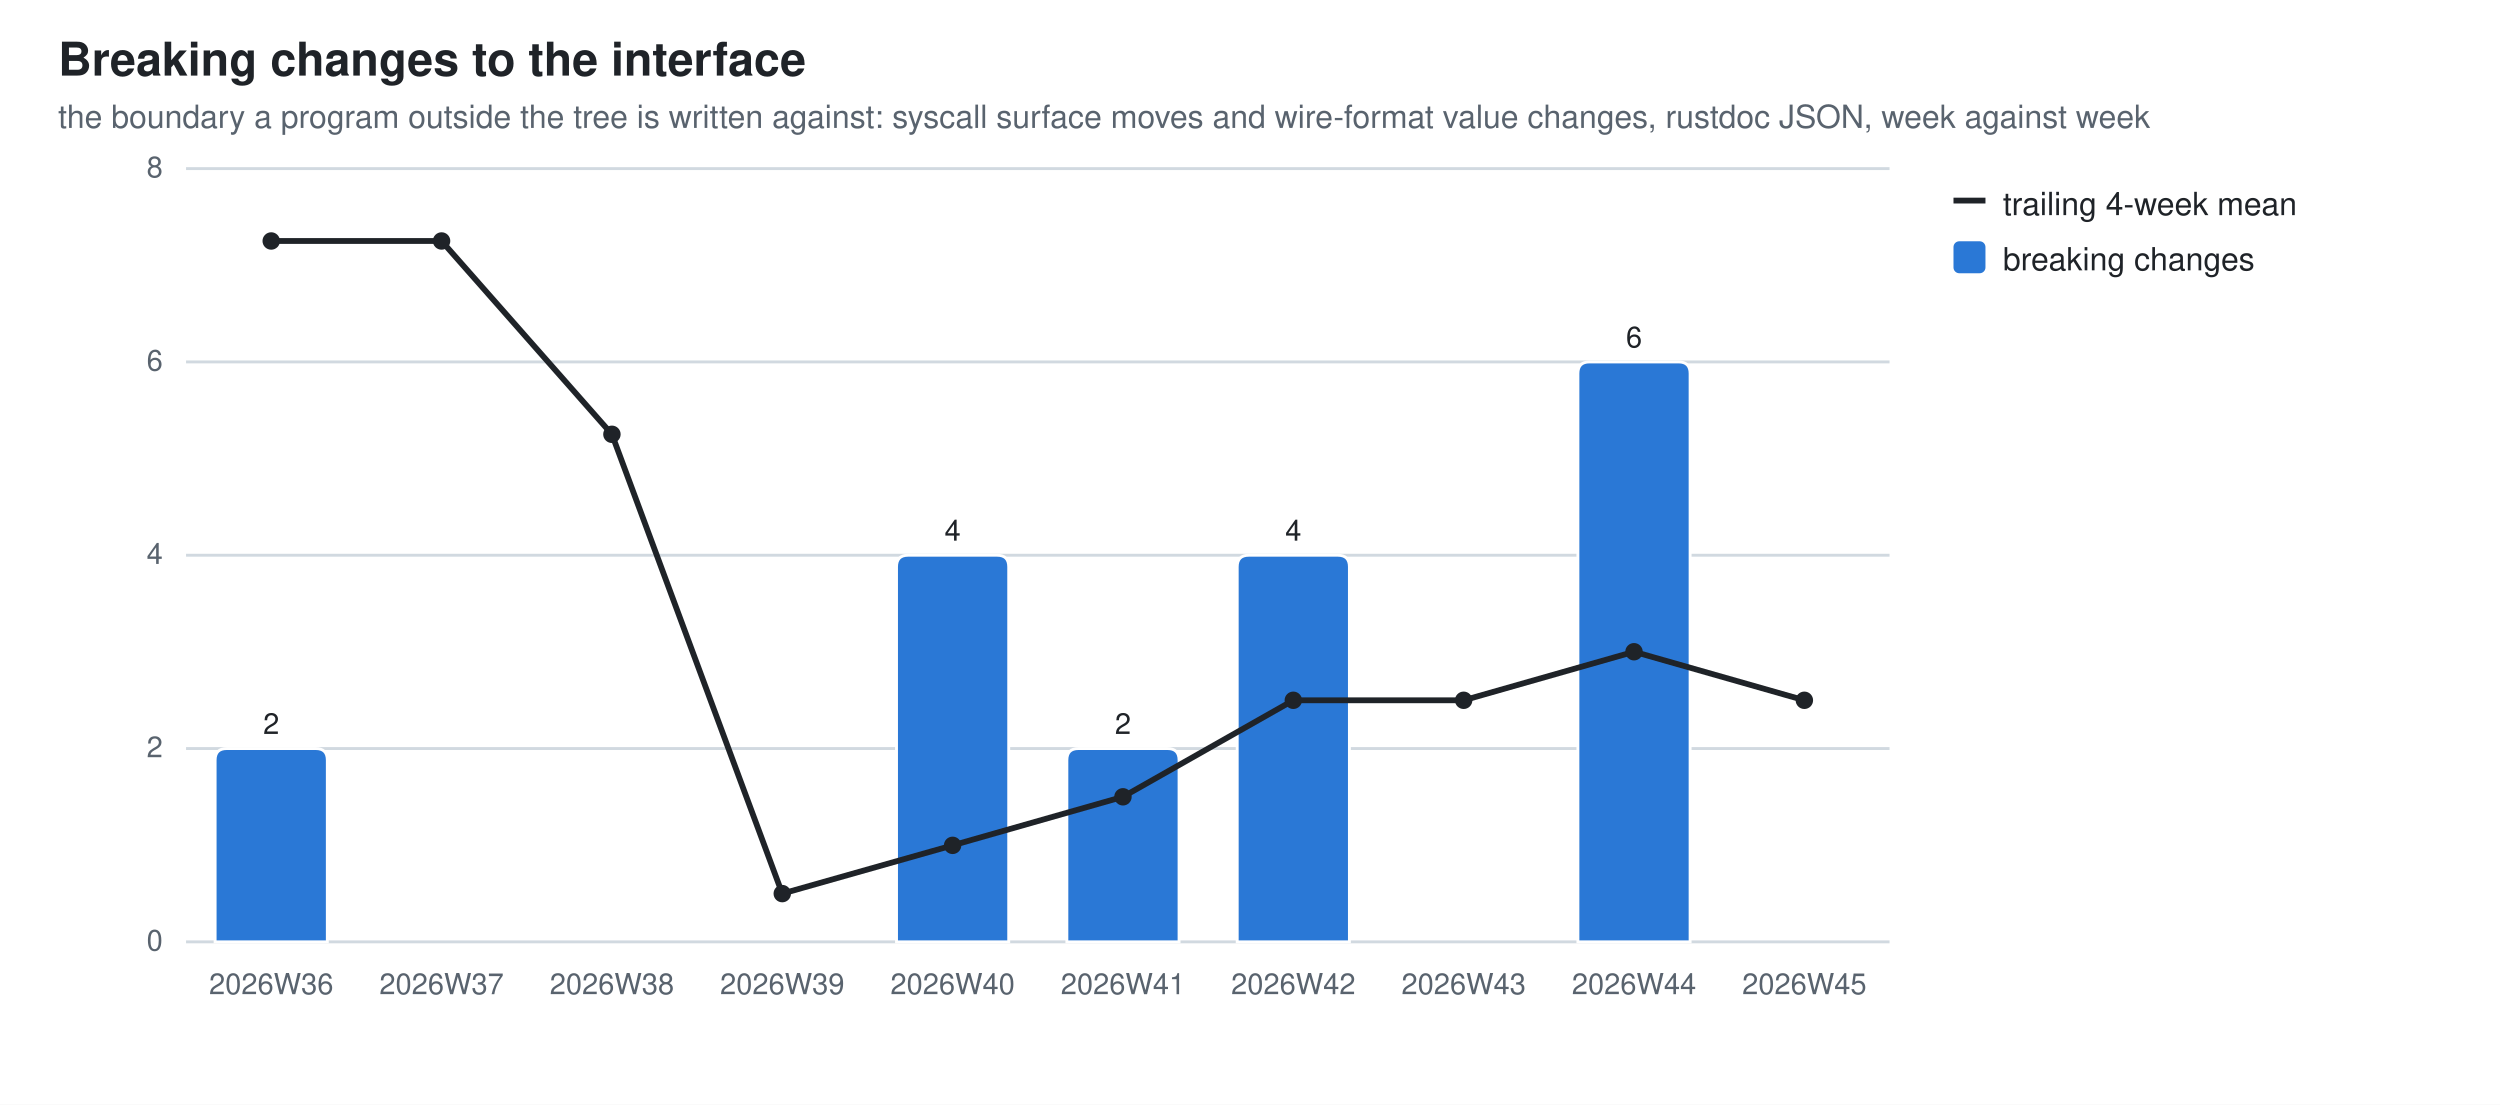
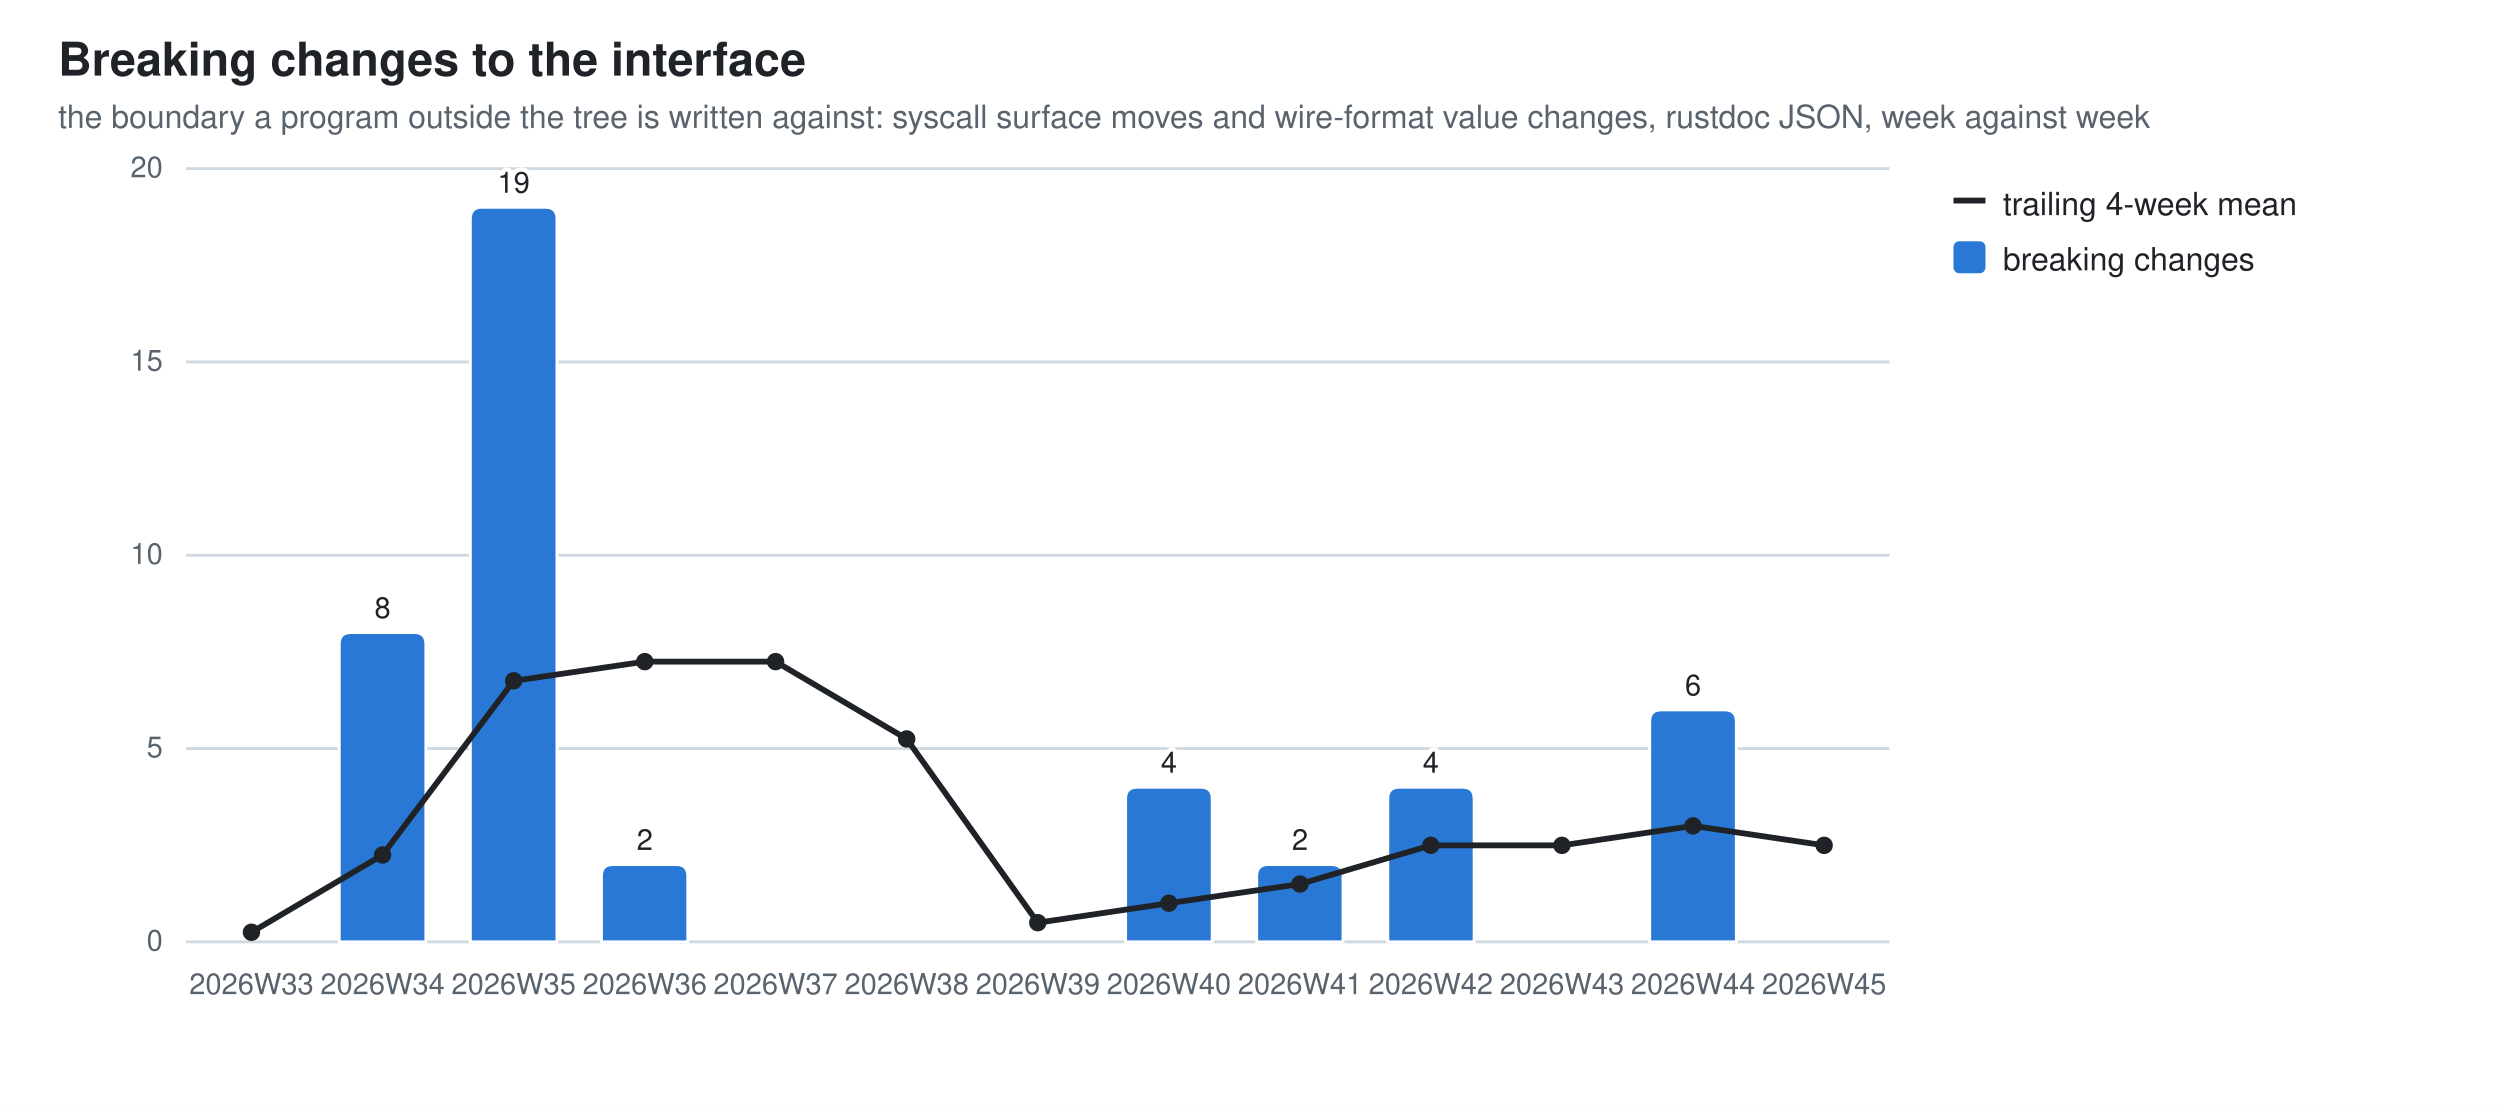
<svg xmlns="http://www.w3.org/2000/svg" width="860" height="380" viewBox="0 0 860 380" role="img" aria-label="Breaking changes to the interface">
  <style>
  .bg{fill:#ffffff} .fg{fill:#1f2328} .mut{fill:#59636e} .grid{stroke:#d1d9e0}
  .seg{stroke:#ffffff;stroke-width:1} .tr{stroke:#1f2328;fill:none} .trd{fill:#1f2328}
  .val{paint-order:stroke;stroke:#ffffff;stroke-width:3px;stroke-linejoin:round}
  .s0{fill:#2a78d6}
  @media (prefers-color-scheme: dark){
    .bg{fill:#0d1117} .fg{fill:#e6edf3} .mut{fill:#9198a1} .grid{stroke:#30363d}
    .seg{stroke:#0d1117} .val{stroke:#0d1117} .tr{stroke:#e6edf3} .trd{fill:#e6edf3} .s0{fill:#3987e5}}
  text{font-family:-apple-system,BlinkMacSystemFont,"Segoe UI",Helvetica,Arial,sans-serif}
</style>
  <rect class="bg" width="860" height="380" />
  <text class="fg" x="20" y="26" font-size="16" font-weight="600">Breaking changes to the interface</text>
  <text class="mut" x="20" y="44" font-size="11">the boundary a program outside the tree is written against: syscall surface moves and wire-format value changes, rustdoc JSON, week against week</text>
  <line class="grid" x1="64" y1="324.0" x2="650.0" y2="324.0" stroke-width="1" />
  <text class="mut" x="56" y="327.0" font-size="10" text-anchor="end">0</text>
  <line class="grid" x1="64" y1="257.5" x2="650.0" y2="257.5" stroke-width="1" />
-   <text class="mut" x="56" y="260.5" font-size="10" text-anchor="end">2</text>
+   <text class="mut" x="56" y="260.5" font-size="10" text-anchor="end">5</text>
  <line class="grid" x1="64" y1="191.0" x2="650.0" y2="191.0" stroke-width="1" />
-   <text class="mut" x="56" y="194.0" font-size="10" text-anchor="end">4</text>
+   <text class="mut" x="56" y="194.0" font-size="10" text-anchor="end">10</text>
  <line class="grid" x1="64" y1="124.5" x2="650.0" y2="124.5" stroke-width="1" />
-   <text class="mut" x="56" y="127.5" font-size="10" text-anchor="end">6</text>
+   <text class="mut" x="56" y="127.5" font-size="10" text-anchor="end">15</text>
  <line class="grid" x1="64" y1="58.0" x2="650.0" y2="58.0" stroke-width="1" />
-   <text class="mut" x="56" y="61.0" font-size="10" text-anchor="end">8</text>
-   <path class="seg s0" d="M74.0,324.0 V261.5 Q74.0,257.5 78.0,257.5 H108.6 Q112.6,257.5 112.6,261.5 V324.0 Z" />
-   <text class="mut" x="93.3" y="342" font-size="10" text-anchor="middle">2026W36</text>
-   <text class="fg val" x="93.3" y="252.5" font-size="10" text-anchor="middle">2</text>
-   <text class="mut" x="151.9" y="342" font-size="10" text-anchor="middle">2026W37</text>
-   <text class="mut" x="210.5" y="342" font-size="10" text-anchor="middle">2026W38</text>
-   <text class="mut" x="269.1" y="342" font-size="10" text-anchor="middle">2026W39</text>
-   <path class="seg s0" d="M308.4,324.0 V195.0 Q308.4,191.0 312.4,191.0 H343.0 Q347.0,191.0 347.0,195.0 V324.0 Z" />
-   <text class="mut" x="327.7" y="342" font-size="10" text-anchor="middle">2026W40</text>
-   <text class="fg val" x="327.7" y="186.0" font-size="10" text-anchor="middle">4</text>
-   <path class="seg s0" d="M367.0,324.0 V261.5 Q367.0,257.5 371.0,257.5 H401.6 Q405.6,257.5 405.6,261.5 V324.0 Z" />
-   <text class="mut" x="386.3" y="342" font-size="10" text-anchor="middle">2026W41</text>
-   <text class="fg val" x="386.3" y="252.5" font-size="10" text-anchor="middle">2</text>
-   <path class="seg s0" d="M425.6,324.0 V195.0 Q425.6,191.0 429.6,191.0 H460.2 Q464.2,191.0 464.2,195.0 V324.0 Z" />
-   <text class="mut" x="444.9" y="342" font-size="10" text-anchor="middle">2026W42</text>
-   <text class="fg val" x="444.9" y="186.0" font-size="10" text-anchor="middle">4</text>
-   <text class="mut" x="503.5" y="342" font-size="10" text-anchor="middle">2026W43</text>
-   <path class="seg s0" d="M542.8,324.0 V128.5 Q542.8,124.5 546.8,124.5 H577.4 Q581.4,124.5 581.4,128.5 V324.0 Z" />
-   <text class="mut" x="562.1" y="342" font-size="10" text-anchor="middle">2026W44</text>
-   <text class="fg val" x="562.1" y="119.5" font-size="10" text-anchor="middle">6</text>
-   <text class="mut" x="620.7" y="342" font-size="10" text-anchor="middle">2026W45</text>
-   <line class="tr" x1="93.3" y1="82.9" x2="151.9" y2="82.9" stroke-width="2" />
-   <line class="tr" x1="151.9" y1="82.9" x2="210.5" y2="149.4" stroke-width="2" />
-   <line class="tr" x1="210.5" y1="149.4" x2="269.1" y2="307.4" stroke-width="2" />
-   <line class="tr" x1="269.1" y1="307.4" x2="327.7" y2="290.8" stroke-width="2" />
-   <line class="tr" x1="327.7" y1="290.8" x2="386.3" y2="274.1" stroke-width="2" />
-   <line class="tr" x1="386.3" y1="274.1" x2="444.9" y2="240.9" stroke-width="2" />
-   <line class="tr" x1="444.9" y1="240.9" x2="503.5" y2="240.9" stroke-width="2" />
-   <line class="tr" x1="503.5" y1="240.9" x2="562.1" y2="224.2" stroke-width="2" />
-   <line class="tr" x1="562.1" y1="224.2" x2="620.7" y2="240.9" stroke-width="2" />
-   <circle class="trd" cx="93.3" cy="82.9" r="3" />
-   <circle class="trd" cx="151.9" cy="82.9" r="3" />
-   <circle class="trd" cx="210.5" cy="149.4" r="3" />
-   <circle class="trd" cx="269.1" cy="307.4" r="3" />
-   <circle class="trd" cx="327.7" cy="290.8" r="3" />
-   <circle class="trd" cx="386.3" cy="274.1" r="3" />
-   <circle class="trd" cx="444.9" cy="240.9" r="3" />
-   <circle class="trd" cx="503.5" cy="240.9" r="3" />
-   <circle class="trd" cx="562.1" cy="224.2" r="3" />
-   <circle class="trd" cx="620.7" cy="240.9" r="3" />
+   <text class="mut" x="56" y="61.0" font-size="10" text-anchor="end">20</text>
+   <text class="mut" x="86.5" y="342" font-size="10" text-anchor="middle">2026W33</text>
+   <path class="seg s0" d="M116.7,324.0 V221.6 Q116.7,217.6 120.7,217.6 H142.5 Q146.5,217.6 146.5,221.6 V324.0 Z" />
+   <text class="mut" x="131.6" y="342" font-size="10" text-anchor="middle">2026W34</text>
+   <text class="fg val" x="131.6" y="212.6" font-size="10" text-anchor="middle">8</text>
+   <path class="seg s0" d="M161.8,324.0 V75.3 Q161.8,71.3 165.8,71.3 H187.6 Q191.6,71.3 191.6,75.3 V324.0 Z" />
+   <text class="mut" x="176.7" y="342" font-size="10" text-anchor="middle">2026W35</text>
+   <text class="fg val" x="176.7" y="66.3" font-size="10" text-anchor="middle">19</text>
+   <path class="seg s0" d="M206.9,324.0 V301.4 Q206.9,297.4 210.9,297.4 H232.6 Q236.6,297.4 236.6,301.4 V324.0 Z" />
+   <text class="mut" x="221.8" y="342" font-size="10" text-anchor="middle">2026W36</text>
+   <text class="fg val" x="221.8" y="292.4" font-size="10" text-anchor="middle">2</text>
+   <text class="mut" x="266.8" y="342" font-size="10" text-anchor="middle">2026W37</text>
+   <text class="mut" x="311.9" y="342" font-size="10" text-anchor="middle">2026W38</text>
+   <text class="mut" x="357.0" y="342" font-size="10" text-anchor="middle">2026W39</text>
+   <path class="seg s0" d="M387.2,324.0 V274.8 Q387.2,270.8 391.2,270.8 H413.0 Q417.0,270.8 417.0,274.8 V324.0 Z" />
+   <text class="mut" x="402.1" y="342" font-size="10" text-anchor="middle">2026W40</text>
+   <text class="fg val" x="402.1" y="265.8" font-size="10" text-anchor="middle">4</text>
+   <path class="seg s0" d="M432.3,324.0 V301.4 Q432.3,297.4 436.3,297.4 H458.0 Q462.0,297.4 462.0,301.4 V324.0 Z" />
+   <text class="mut" x="447.2" y="342" font-size="10" text-anchor="middle">2026W41</text>
+   <text class="fg val" x="447.2" y="292.4" font-size="10" text-anchor="middle">2</text>
+   <path class="seg s0" d="M477.4,324.0 V274.8 Q477.4,270.8 481.4,270.8 H503.1 Q507.1,270.8 507.1,274.8 V324.0 Z" />
+   <text class="mut" x="492.2" y="342" font-size="10" text-anchor="middle">2026W42</text>
+   <text class="fg val" x="492.2" y="265.8" font-size="10" text-anchor="middle">4</text>
+   <text class="mut" x="537.3" y="342" font-size="10" text-anchor="middle">2026W43</text>
+   <path class="seg s0" d="M567.5,324.0 V248.2 Q567.5,244.2 571.5,244.2 H593.3 Q597.3,244.2 597.3,248.2 V324.0 Z" />
+   <text class="mut" x="582.4" y="342" font-size="10" text-anchor="middle">2026W44</text>
+   <text class="fg val" x="582.4" y="239.2" font-size="10" text-anchor="middle">6</text>
+   <text class="mut" x="627.5" y="342" font-size="10" text-anchor="middle">2026W45</text>
+   <line class="tr" x1="86.5" y1="320.7" x2="131.6" y2="294.1" stroke-width="2" />
+   <line class="tr" x1="131.6" y1="294.1" x2="176.7" y2="234.2" stroke-width="2" />
+   <line class="tr" x1="176.7" y1="234.2" x2="221.8" y2="227.6" stroke-width="2" />
+   <line class="tr" x1="221.8" y1="227.6" x2="266.8" y2="227.6" stroke-width="2" />
+   <line class="tr" x1="266.8" y1="227.6" x2="311.9" y2="254.2" stroke-width="2" />
+   <line class="tr" x1="311.9" y1="254.2" x2="357.0" y2="317.4" stroke-width="2" />
+   <line class="tr" x1="357.0" y1="317.4" x2="402.1" y2="310.7" stroke-width="2" />
+   <line class="tr" x1="402.1" y1="310.7" x2="447.2" y2="304.1" stroke-width="2" />
+   <line class="tr" x1="447.2" y1="304.1" x2="492.2" y2="290.8" stroke-width="2" />
+   <line class="tr" x1="492.2" y1="290.8" x2="537.3" y2="290.8" stroke-width="2" />
+   <line class="tr" x1="537.3" y1="290.8" x2="582.4" y2="284.1" stroke-width="2" />
+   <line class="tr" x1="582.4" y1="284.1" x2="627.5" y2="290.8" stroke-width="2" />
+   <circle class="trd" cx="86.5" cy="320.7" r="3" />
+   <circle class="trd" cx="131.6" cy="294.1" r="3" />
+   <circle class="trd" cx="176.7" cy="234.2" r="3" />
+   <circle class="trd" cx="221.8" cy="227.6" r="3" />
+   <circle class="trd" cx="266.8" cy="227.6" r="3" />
+   <circle class="trd" cx="311.9" cy="254.2" r="3" />
+   <circle class="trd" cx="357.0" cy="317.4" r="3" />
+   <circle class="trd" cx="402.1" cy="310.7" r="3" />
+   <circle class="trd" cx="447.2" cy="304.1" r="3" />
+   <circle class="trd" cx="492.2" cy="290.8" r="3" />
+   <circle class="trd" cx="537.3" cy="290.8" r="3" />
+   <circle class="trd" cx="582.4" cy="284.1" r="3" />
+   <circle class="trd" cx="627.5" cy="290.8" r="3" />
  <line class="tr" x1="672" y1="69" x2="683" y2="69" stroke-width="2" />
  <text class="fg" y="74" font-size="11">
    <tspan x="689" dy="0">trailing 4-week mean</tspan>
  </text>
  <rect class="s0" x="672" y="83" width="11" height="11" rx="2" />
  <text class="fg" y="93" font-size="11">
    <tspan x="689" dy="0">breaking changes</tspan>
  </text>
</svg>
